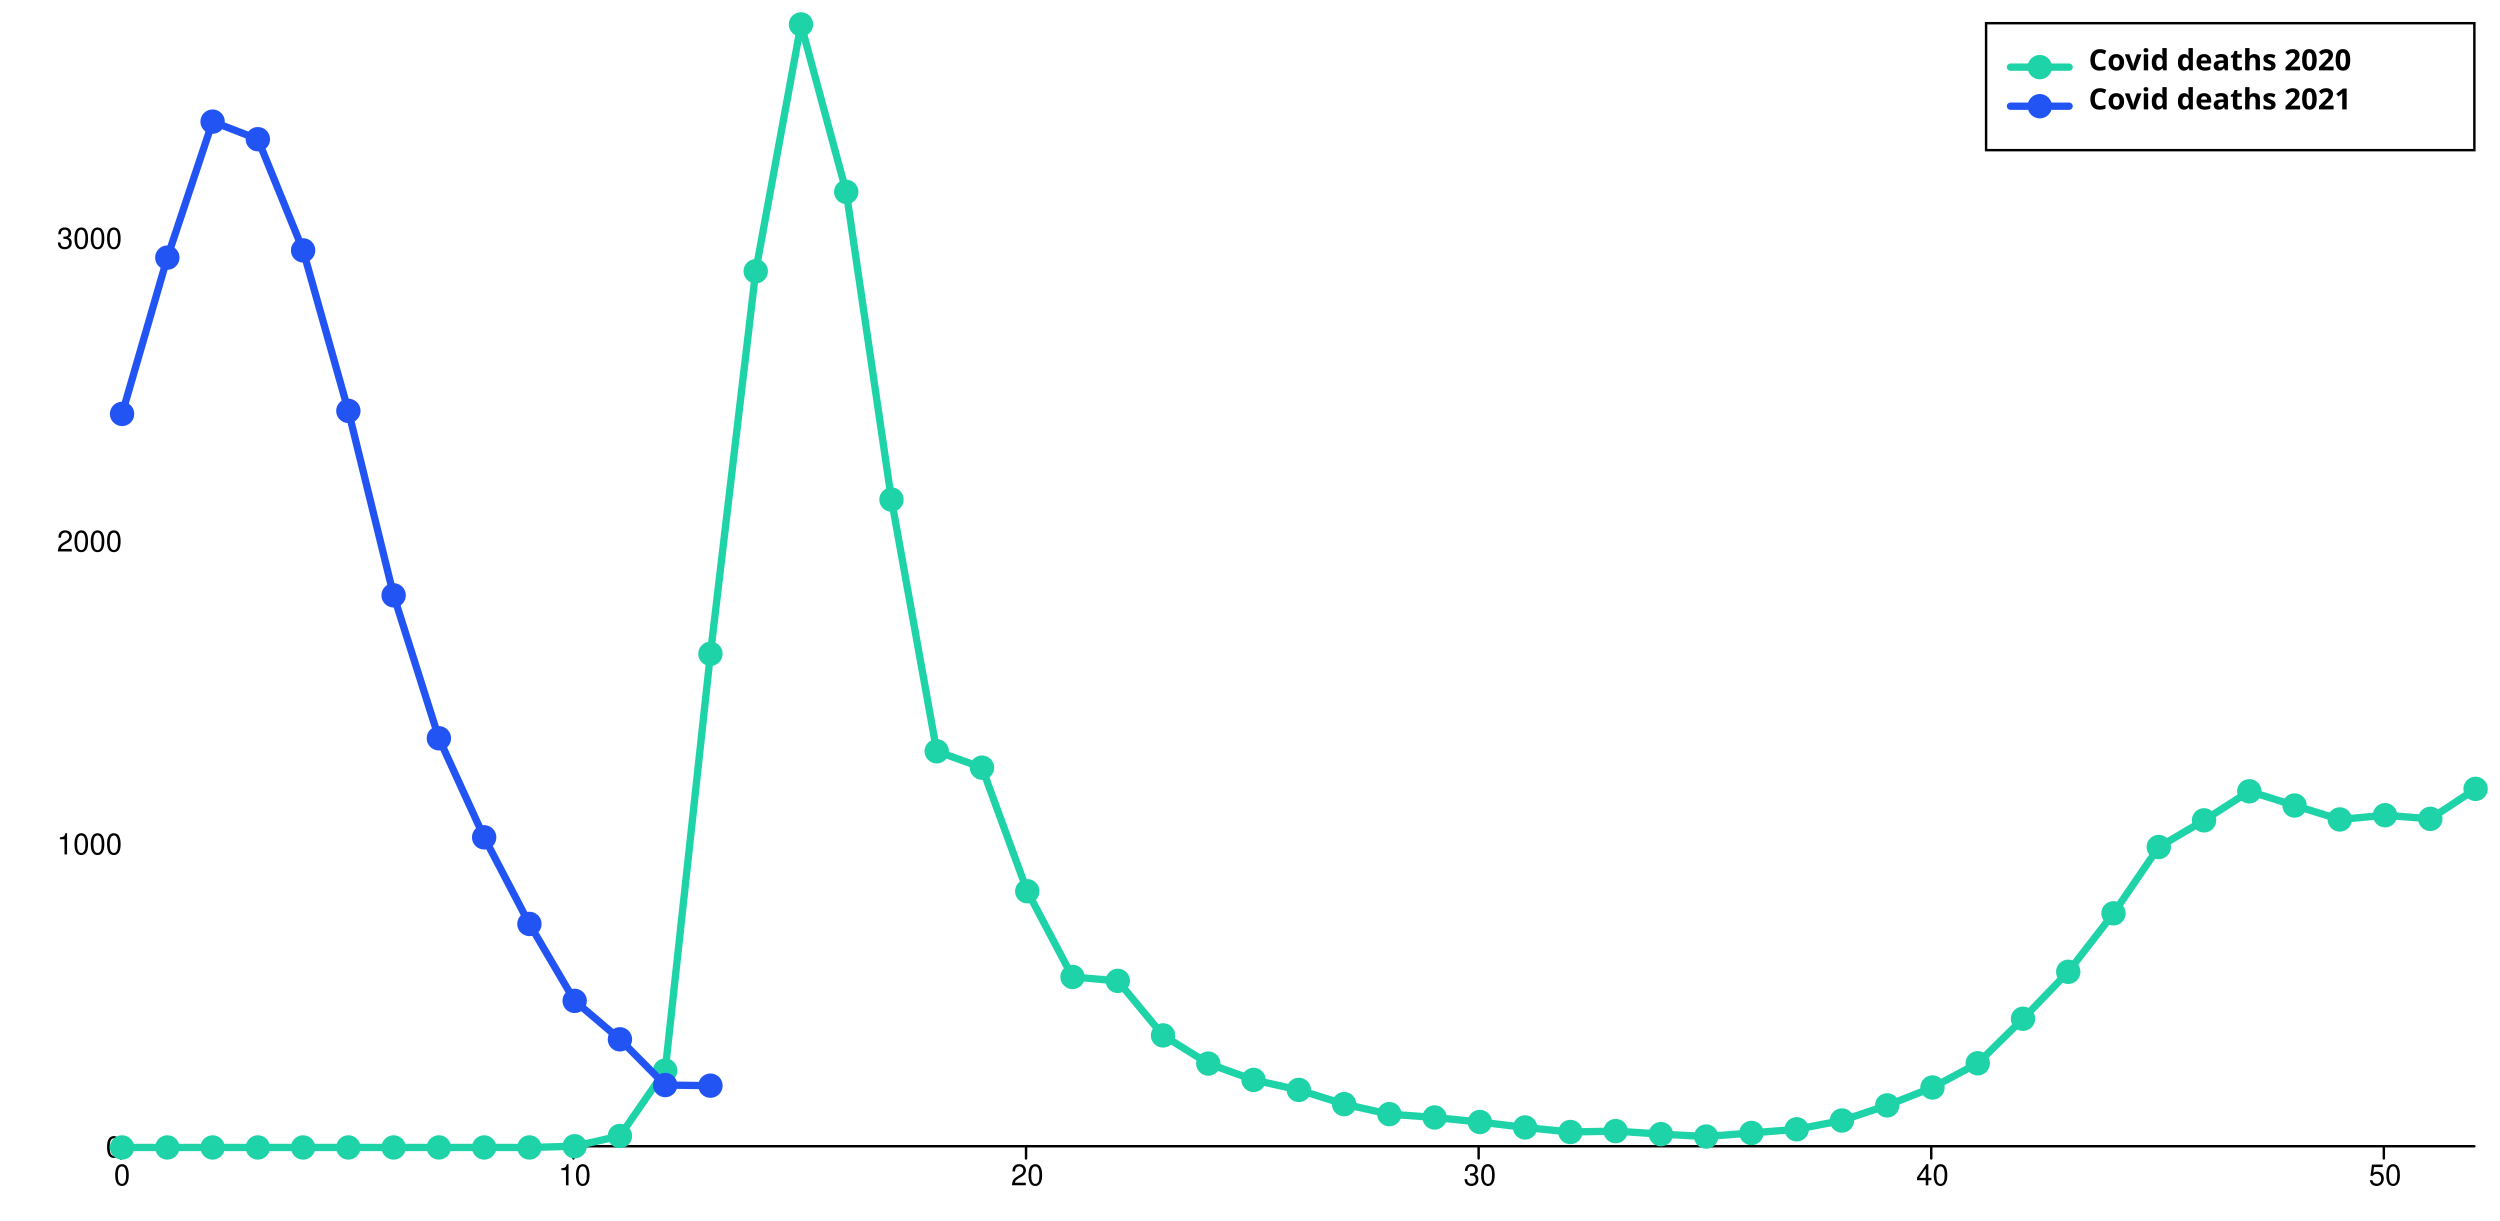
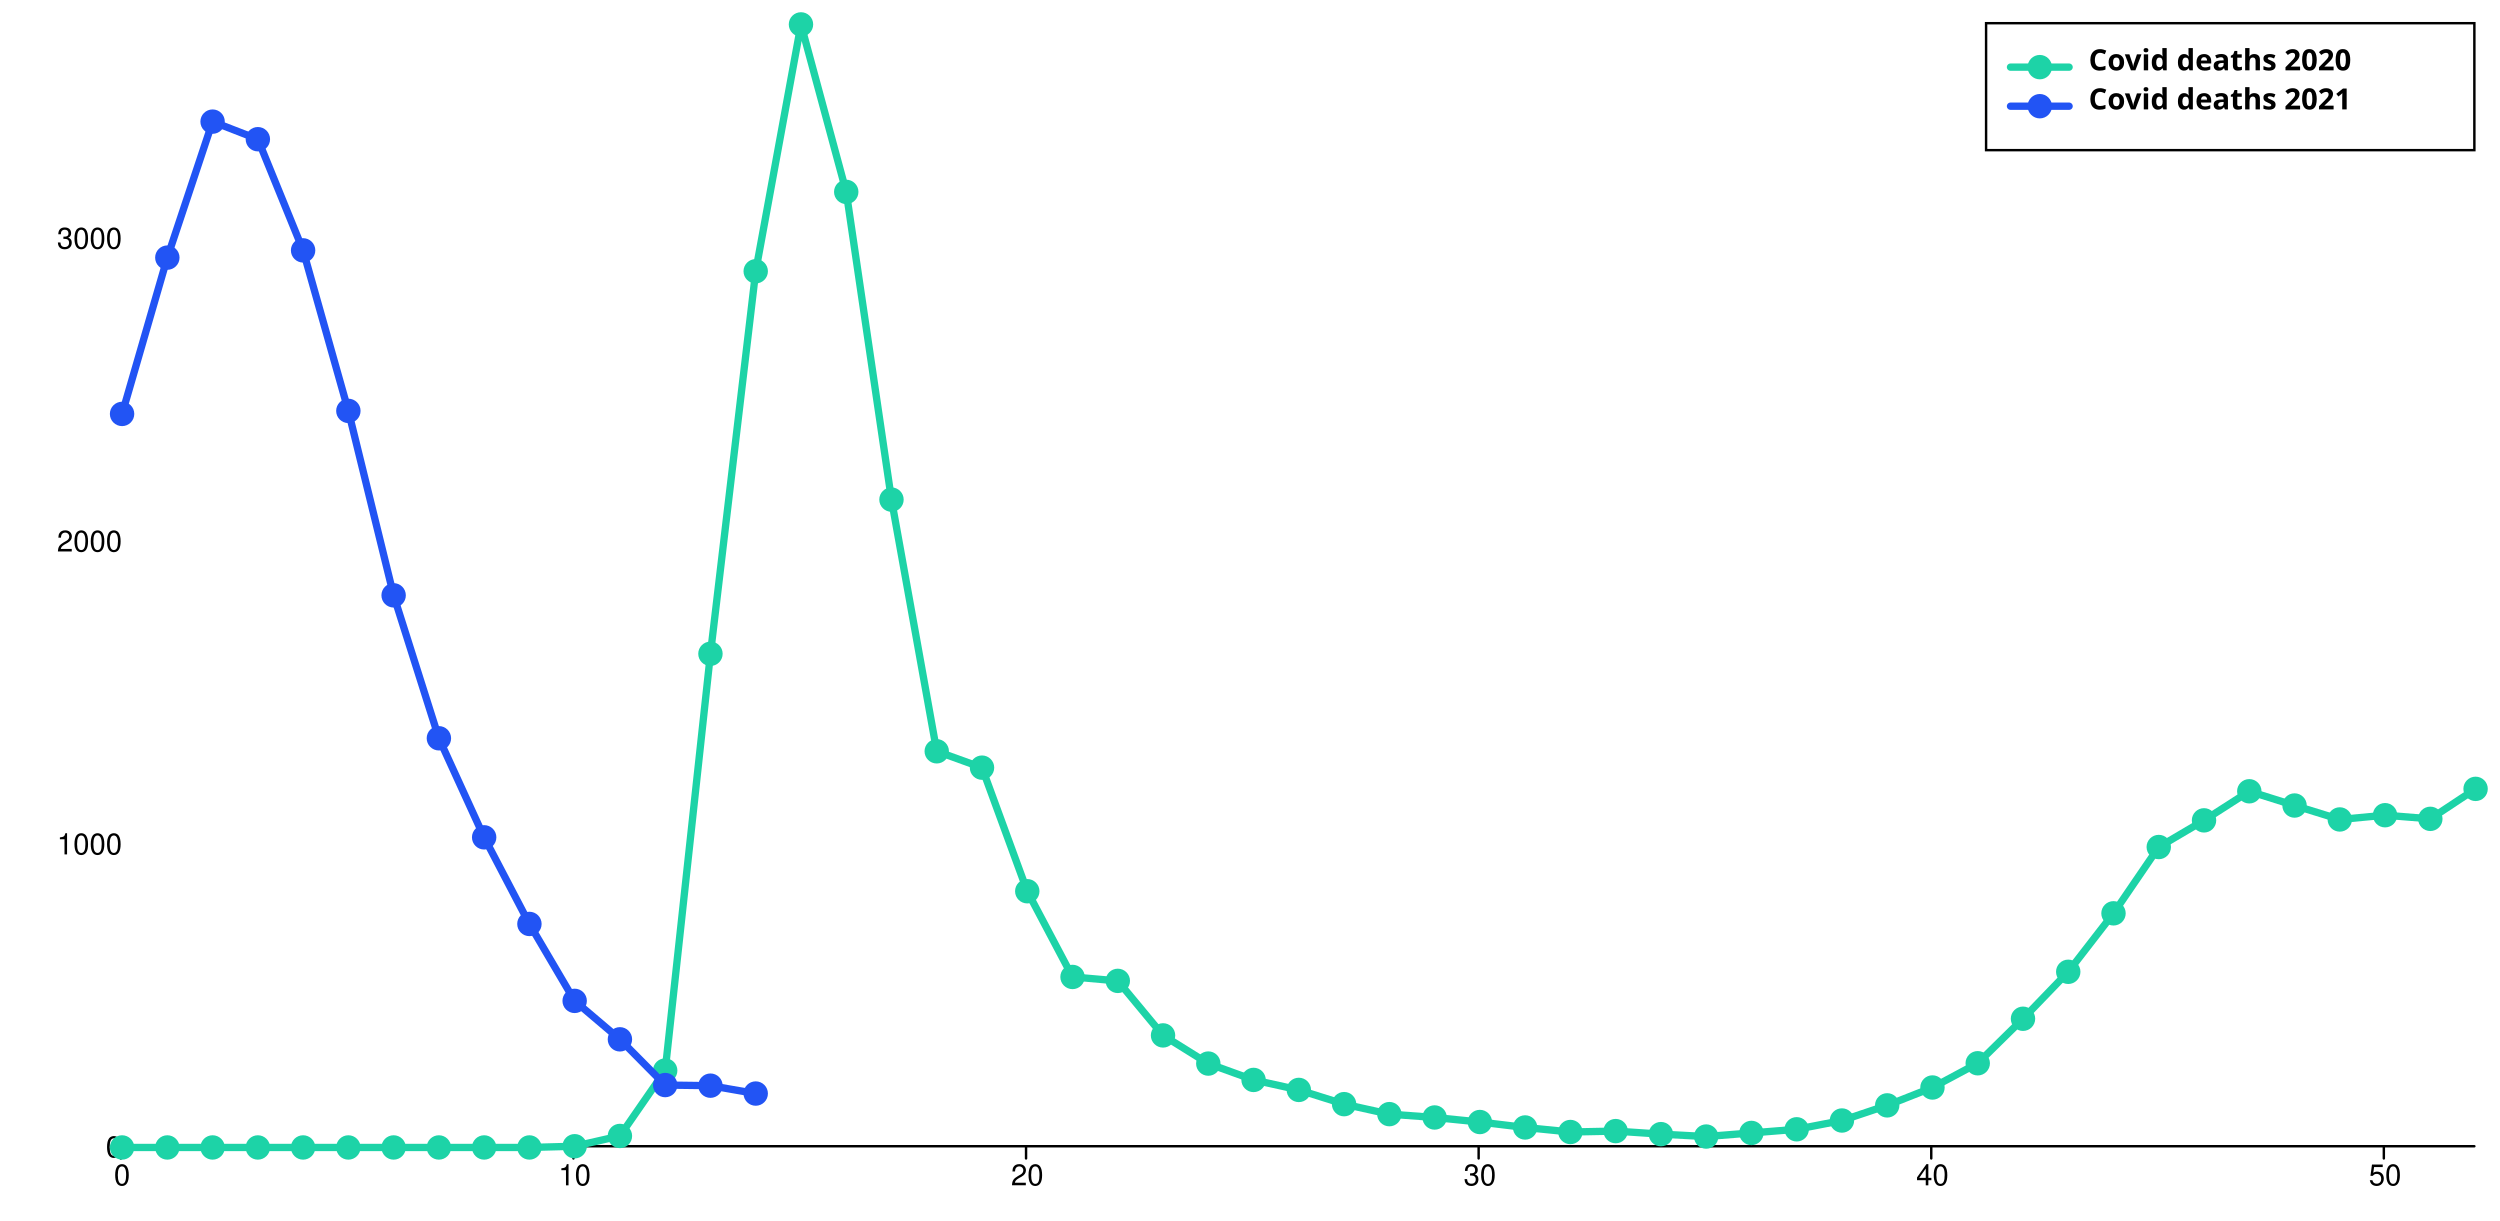
<svg xmlns="http://www.w3.org/2000/svg" width="1024" height="500" viewBox="0 0 1024 500" style="overflow:display" preserveAspectRatio="xMinYMin meet" overflow="visible">
  <defs>
    <style>
	.data-series path.line { fill-opacity: 0; stroke: black; }
	.data-series:hover path.line, .data-series.on path.line { cursor:pointer; }
	.data-series path.line.dotted { stroke-dasharray: 12 20 }
	#covid-deaths-2020-under80:hover path.line, #covid-deaths-2020-under80.on path.line { stroke-width: 5; }
	.data-series-0:hover circle, .data-series-0.on circle { display: inline; cursor:pointer; }
	#covid-deaths-2021-under80:hover path.line, #covid-deaths-2021-under80.on path.line { stroke-width: 5; }
	.data-series-1:hover circle, .data-series-1.on circle { display: inline; cursor:pointer; }
	.key rect { fill:transparent;stroke-width:1;stroke:black; }
	.key text { text-anchor:start;dominant-baseline:hanging;font-weight:bold;fill:black;stroke-width:0;font-family:sans-serif; }
	.graph-grid { font-family: "Helvetica Neue",Helvetica,Arial,"Lucida Grande",sans-serif; }
	.graph-grid line { stroke: black; stroke-width: 1; stroke-linecap: round; }
	.graph-grid.graph-grid-x text { text-anchor: middle; dominant-baseline: hanging; transform: translateY(10px); }
	.graph-grid.graph-grid-y text { text-anchor: end; dominant-baseline: middle; transform: translateX(-10px); }
	</style>
  </defs>
  <g class="graph-grid graph-grid-y">
    <line x1="49.50" y1="469.50" x2="1013.50" y2="469.50" data-left="50" />
    <text x="60" y="470" text-anchor="end">0</text>
    <text x="60" y="345.944" text-anchor="end">1000</text>
    <text x="60" y="221.888" text-anchor="end">2000</text>
    <text x="60" y="97.832" text-anchor="end">3000</text>
    <text style="text-anchor:middle;dominant-baseline:hanging;font-weight:bold;transform: translateY(240px) rotate(-90deg);" />
  </g>
  <g class="graph-grid graph-grid-x">
    <line class="tick" x1="49.50" y1="469.50" x2="49.50" y2="474.50" />
    <text x="50" y="470" text-anchor="middle">0</text>
    <line class="tick" x1="234.88" y1="469.50" x2="234.88" y2="474.50" />
    <text x="235.385" y="470" text-anchor="middle">10</text>
    <line class="tick" x1="420.27" y1="469.50" x2="420.27" y2="474.50" />
    <text x="420.769" y="470" text-anchor="middle">20</text>
    <line class="tick" x1="605.65" y1="469.50" x2="605.65" y2="474.50" />
    <text x="606.154" y="470" text-anchor="middle">30</text>
    <line class="tick" x1="791.04" y1="469.50" x2="791.04" y2="474.50" />
    <text x="791.538" y="470" text-anchor="middle">40</text>
    <line class="tick" x1="976.42" y1="469.50" x2="976.42" y2="474.50" />
    <text x="976.923" y="470" text-anchor="middle">50</text>
    <text style="text-anchor:middle;dominant-baseline:hanging;font-weight:bold;transform: translateY(240px) rotate(-90deg);" />
  </g>
  <g id="covid-deaths-2020-under80" class="data-series data-series-0">
    <path d="M 50.00,470.00L 68.54,470.00L 87.08,470.00L 105.62,470.00L 124.15,470.00L 142.69,470.00L 161.23,470.00L 179.77,470.00L 198.31,470.00L 216.85,470.00L 235.38,469.50L 253.92,465.29L 272.46,438.49L 291.00,267.79L 309.54,111.11L 328.08,10.00L 346.62,78.60L 365.15,204.64L 383.69,307.73L 402.23,314.43L 420.77,365.05L 439.31,400.16L 457.85,401.77L 476.38,424.10L 494.92,435.64L 513.46,442.34L 532.00,446.43L 550.54,452.26L 569.08,456.35L 587.62,457.72L 606.15,459.58L 624.69,461.81L 643.23,463.67L 661.77,463.30L 680.31,464.54L 698.85,465.53L 717.38,464.05L 735.92,462.56L 754.46,458.96L 773.00,452.76L 791.54,445.44L 810.08,435.51L 828.62,417.28L 847.15,398.05L 865.69,374.10L 884.23,346.94L 902.77,336.02L 921.31,324.11L 939.85,329.94L 958.38,335.65L 976.92,333.91L 995.46,335.40L 1014.00,323.12" class="line" style="stroke:#1DD3A7" stroke-width="3" stroke-linecap="round" />
    <circle cx="50.00" cy="470.00" data-y="0.00" data-x="0" r="5" fill="#1DD3A7" />
    <circle cx="68.54" cy="470.00" data-y="0.00" data-x="1" r="5" fill="#1DD3A7" />
    <circle cx="87.08" cy="470.00" data-y="0.00" data-x="2" r="5" fill="#1DD3A7" />
    <circle cx="105.62" cy="470.00" data-y="0.00" data-x="3" r="5" fill="#1DD3A7" />
    <circle cx="124.15" cy="470.00" data-y="0.00" data-x="4" r="5" fill="#1DD3A7" />
    <circle cx="142.69" cy="470.00" data-y="0.00" data-x="5" r="5" fill="#1DD3A7" />
    <circle cx="161.23" cy="470.00" data-y="0.00" data-x="6" r="5" fill="#1DD3A7" />
    <circle cx="179.77" cy="470.00" data-y="0.00" data-x="7" r="5" fill="#1DD3A7" />
    <circle cx="198.31" cy="470.00" data-y="0.00" data-x="8" r="5" fill="#1DD3A7" />
    <circle cx="216.85" cy="470.00" data-y="0.00" data-x="9" r="5" fill="#1DD3A7" />
    <circle cx="235.38" cy="469.50" data-y="4.00" data-x="10" r="5" fill="#1DD3A7" />
    <circle cx="253.92" cy="465.29" data-y="38.00" data-x="11" r="5" fill="#1DD3A7" />
    <circle cx="272.46" cy="438.49" data-y="254.00" data-x="12" r="5" fill="#1DD3A7" />
    <circle cx="291.00" cy="267.79" data-y="1630.00" data-x="13" r="5" fill="#1DD3A7" />
    <circle cx="309.54" cy="111.11" data-y="2893.00" data-x="14" r="5" fill="#1DD3A7" />
    <circle cx="328.08" cy="10.00" data-y="3708.00" data-x="15" r="5" fill="#1DD3A7" />
    <circle cx="346.62" cy="78.60" data-y="3155.00" data-x="16" r="5" fill="#1DD3A7" />
    <circle cx="365.15" cy="204.64" data-y="2139.00" data-x="17" r="5" fill="#1DD3A7" />
    <circle cx="383.69" cy="307.73" data-y="1308.00" data-x="18" r="5" fill="#1DD3A7" />
    <circle cx="402.23" cy="314.43" data-y="1254.00" data-x="19" r="5" fill="#1DD3A7" />
    <circle cx="420.77" cy="365.05" data-y="846.00" data-x="20" r="5" fill="#1DD3A7" />
    <circle cx="439.31" cy="400.16" data-y="563.00" data-x="21" r="5" fill="#1DD3A7" />
    <circle cx="457.85" cy="401.77" data-y="550.00" data-x="22" r="5" fill="#1DD3A7" />
    <circle cx="476.38" cy="424.10" data-y="370.00" data-x="23" r="5" fill="#1DD3A7" />
    <circle cx="494.92" cy="435.64" data-y="277.00" data-x="24" r="5" fill="#1DD3A7" />
    <circle cx="513.46" cy="442.34" data-y="223.00" data-x="25" r="5" fill="#1DD3A7" />
    <circle cx="532.00" cy="446.43" data-y="190.00" data-x="26" r="5" fill="#1DD3A7" />
    <circle cx="550.54" cy="452.26" data-y="143.00" data-x="27" r="5" fill="#1DD3A7" />
    <circle cx="569.08" cy="456.35" data-y="110.00" data-x="28" r="5" fill="#1DD3A7" />
    <circle cx="587.62" cy="457.72" data-y="99.00" data-x="29" r="5" fill="#1DD3A7" />
    <circle cx="606.15" cy="459.58" data-y="84.00" data-x="30" r="5" fill="#1DD3A7" />
    <circle cx="624.69" cy="461.81" data-y="66.00" data-x="31" r="5" fill="#1DD3A7" />
    <circle cx="643.23" cy="463.67" data-y="51.00" data-x="32" r="5" fill="#1DD3A7" />
    <circle cx="661.77" cy="463.30" data-y="54.00" data-x="33" r="5" fill="#1DD3A7" />
    <circle cx="680.31" cy="464.54" data-y="44.00" data-x="34" r="5" fill="#1DD3A7" />
    <circle cx="698.85" cy="465.53" data-y="36.00" data-x="35" r="5" fill="#1DD3A7" />
    <circle cx="717.38" cy="464.05" data-y="48.00" data-x="36" r="5" fill="#1DD3A7" />
    <circle cx="735.92" cy="462.56" data-y="60.00" data-x="37" r="5" fill="#1DD3A7" />
    <circle cx="754.46" cy="458.96" data-y="89.00" data-x="38" r="5" fill="#1DD3A7" />
    <circle cx="773.00" cy="452.76" data-y="139.00" data-x="39" r="5" fill="#1DD3A7" />
    <circle cx="791.54" cy="445.44" data-y="198.00" data-x="40" r="5" fill="#1DD3A7" />
    <circle cx="810.08" cy="435.51" data-y="278.00" data-x="41" r="5" fill="#1DD3A7" />
    <circle cx="828.62" cy="417.28" data-y="425.00" data-x="42" r="5" fill="#1DD3A7" />
    <circle cx="847.15" cy="398.05" data-y="580.00" data-x="43" r="5" fill="#1DD3A7" />
    <circle cx="865.69" cy="374.10" data-y="773.00" data-x="44" r="5" fill="#1DD3A7" />
    <circle cx="884.23" cy="346.94" data-y="992.00" data-x="45" r="5" fill="#1DD3A7" />
    <circle cx="902.77" cy="336.02" data-y="1080.00" data-x="46" r="5" fill="#1DD3A7" />
    <circle cx="921.31" cy="324.11" data-y="1176.00" data-x="47" r="5" fill="#1DD3A7" />
    <circle cx="939.85" cy="329.94" data-y="1129.00" data-x="48" r="5" fill="#1DD3A7" />
    <circle cx="958.38" cy="335.65" data-y="1083.00" data-x="49" r="5" fill="#1DD3A7" />
    <circle cx="976.92" cy="333.91" data-y="1097.00" data-x="50" r="5" fill="#1DD3A7" />
    <circle cx="995.46" cy="335.40" data-y="1085.00" data-x="51" r="5" fill="#1DD3A7" />
    <circle cx="1014.00" cy="323.12" data-y="1184.00" data-x="52" r="5" fill="#1DD3A7" />
  </g>
  <g id="covid-deaths-2021-under80" class="data-series data-series-1">
-     <path d="M 50.00,169.54L 68.54,105.52L 87.08,49.82L 105.62,57.02L 124.15,102.55L 142.69,168.30L 161.23,243.85L 179.77,302.40L 198.31,342.97L 216.85,378.45L 235.38,409.96L 253.92,425.71L 272.46,444.44L 291.00,444.69" class="line" style="stroke:#2254F4" stroke-width="3" stroke-linecap="round" />
+     <path d="M 50.00,169.54L 68.54,105.52L 87.08,49.82L 105.62,57.02L 124.15,102.55L 142.69,168.30L 161.23,243.85L 179.77,302.40L 198.31,342.97L 216.85,378.45L 235.38,409.96L 253.92,425.71L 272.46,444.44L 291.00,444.69L 309.54,447.92" class="line" style="stroke:#2254F4" stroke-width="3" stroke-linecap="round" />
    <circle cx="50.00" cy="169.54" data-y="2422.00" data-x="0" r="5" fill="#2254F4" />
    <circle cx="68.54" cy="105.52" data-y="2938.00" data-x="1" r="5" fill="#2254F4" />
    <circle cx="87.08" cy="49.82" data-y="3387.00" data-x="2" r="5" fill="#2254F4" />
    <circle cx="105.62" cy="57.02" data-y="3329.00" data-x="3" r="5" fill="#2254F4" />
    <circle cx="124.15" cy="102.55" data-y="2962.00" data-x="4" r="5" fill="#2254F4" />
    <circle cx="142.69" cy="168.30" data-y="2432.00" data-x="5" r="5" fill="#2254F4" />
    <circle cx="161.23" cy="243.85" data-y="1823.00" data-x="6" r="5" fill="#2254F4" />
    <circle cx="179.77" cy="302.40" data-y="1351.00" data-x="7" r="5" fill="#2254F4" />
    <circle cx="198.31" cy="342.97" data-y="1024.00" data-x="8" r="5" fill="#2254F4" />
    <circle cx="216.85" cy="378.45" data-y="738.00" data-x="9" r="5" fill="#2254F4" />
    <circle cx="235.38" cy="409.96" data-y="484.00" data-x="10" r="5" fill="#2254F4" />
    <circle cx="253.92" cy="425.71" data-y="357.00" data-x="11" r="5" fill="#2254F4" />
    <circle cx="272.46" cy="444.44" data-y="206.00" data-x="12" r="5" fill="#2254F4" />
    <circle cx="291.00" cy="444.69" data-y="204.00" data-x="13" r="5" fill="#2254F4" />
+     <circle cx="309.54" cy="447.92" data-y="178.00" data-x="14" r="5" fill="#2254F4" />
  </g>
  <g class="key">
    <rect x="813.5" y="9.5" width="200" height="52" />
    <g id="covid-deaths-2020-under80-key">&gt;	<text x="823.5" y="19.5">
        <tspan dx="32" dy="0">Covid deaths 2020</tspan>
      </text>
      <path d="M823.50,27.50 l 24 0" class="line" style="stroke:#1DD3A7" stroke-width="3" stroke-linecap="round" />
      <circle cx="835.50" cy="27.50" r="5" fill="#1DD3A7" />
    </g>
    <g id="covid-deaths-2021-under80-key">&gt;	<text x="823.5" y="35.5">
        <tspan dx="32" dy="0">Covid deaths 2021</tspan>
      </text>
      <path d="M823.50,43.50 l 24 0" class="line" style="stroke:#2254F4" stroke-width="3" stroke-linecap="round" />
      <circle cx="835.50" cy="43.50" r="5" fill="#2254F4" />
    </g>
  </g>
</svg>
